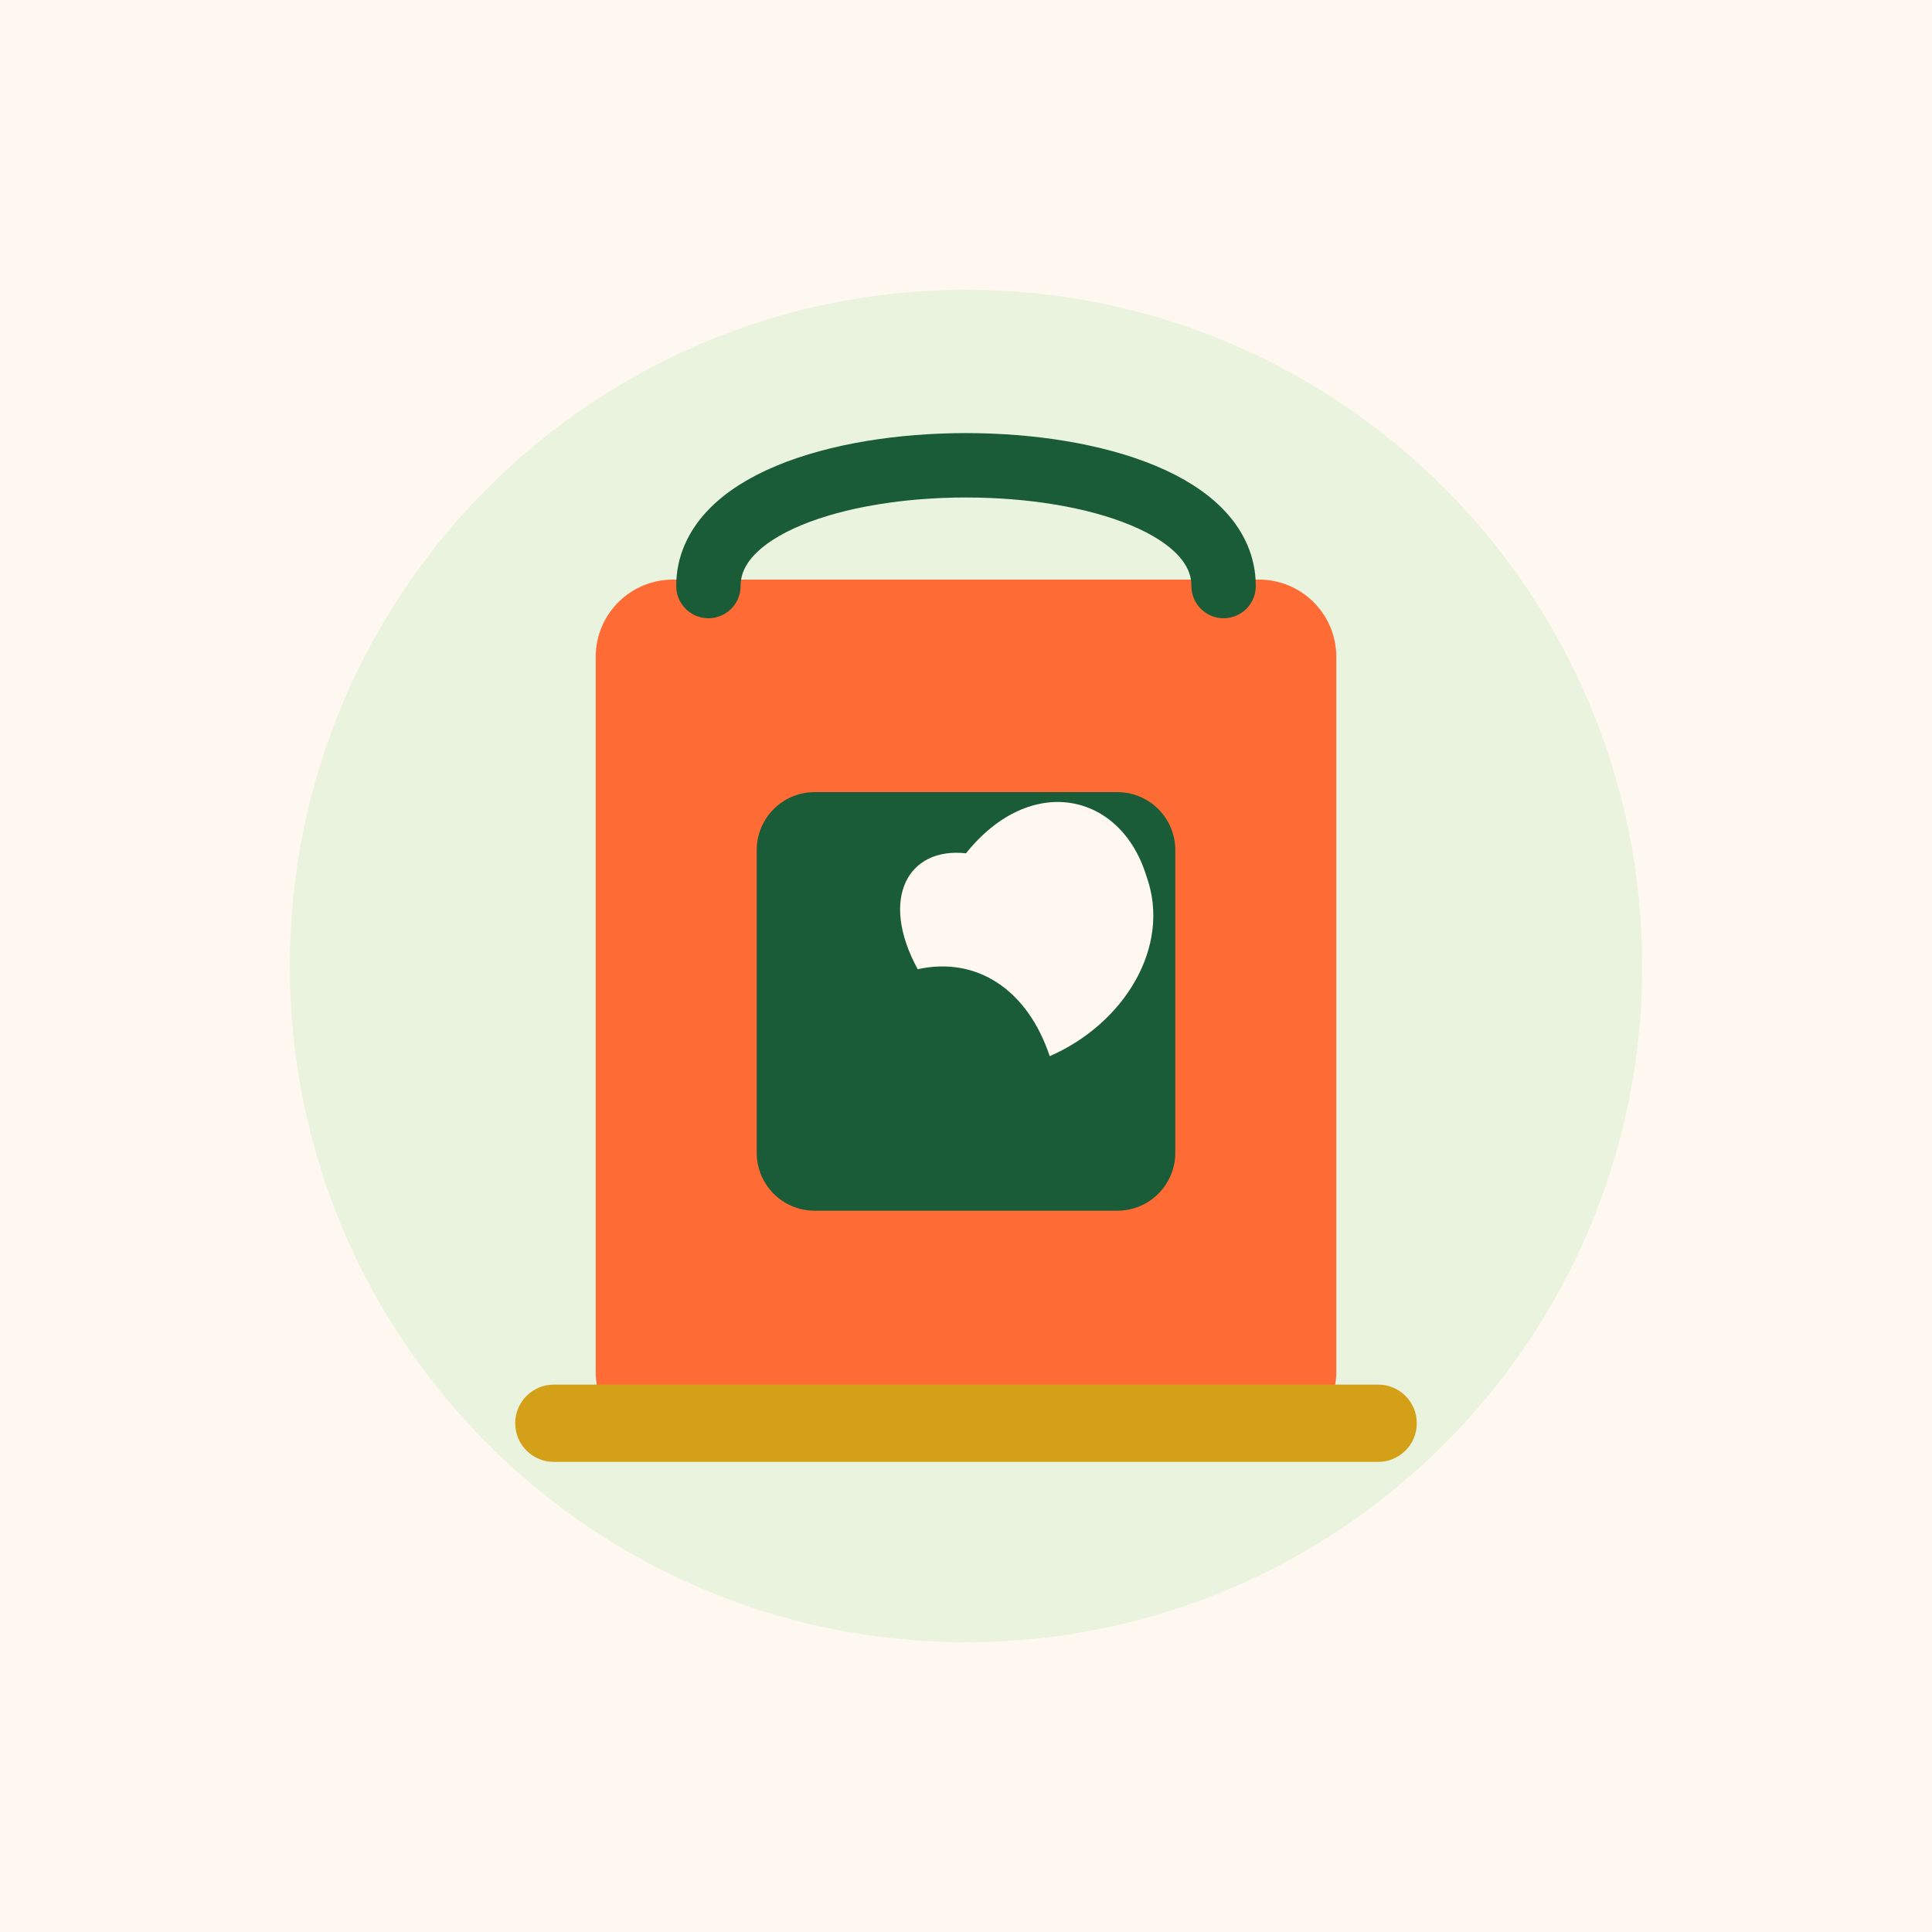
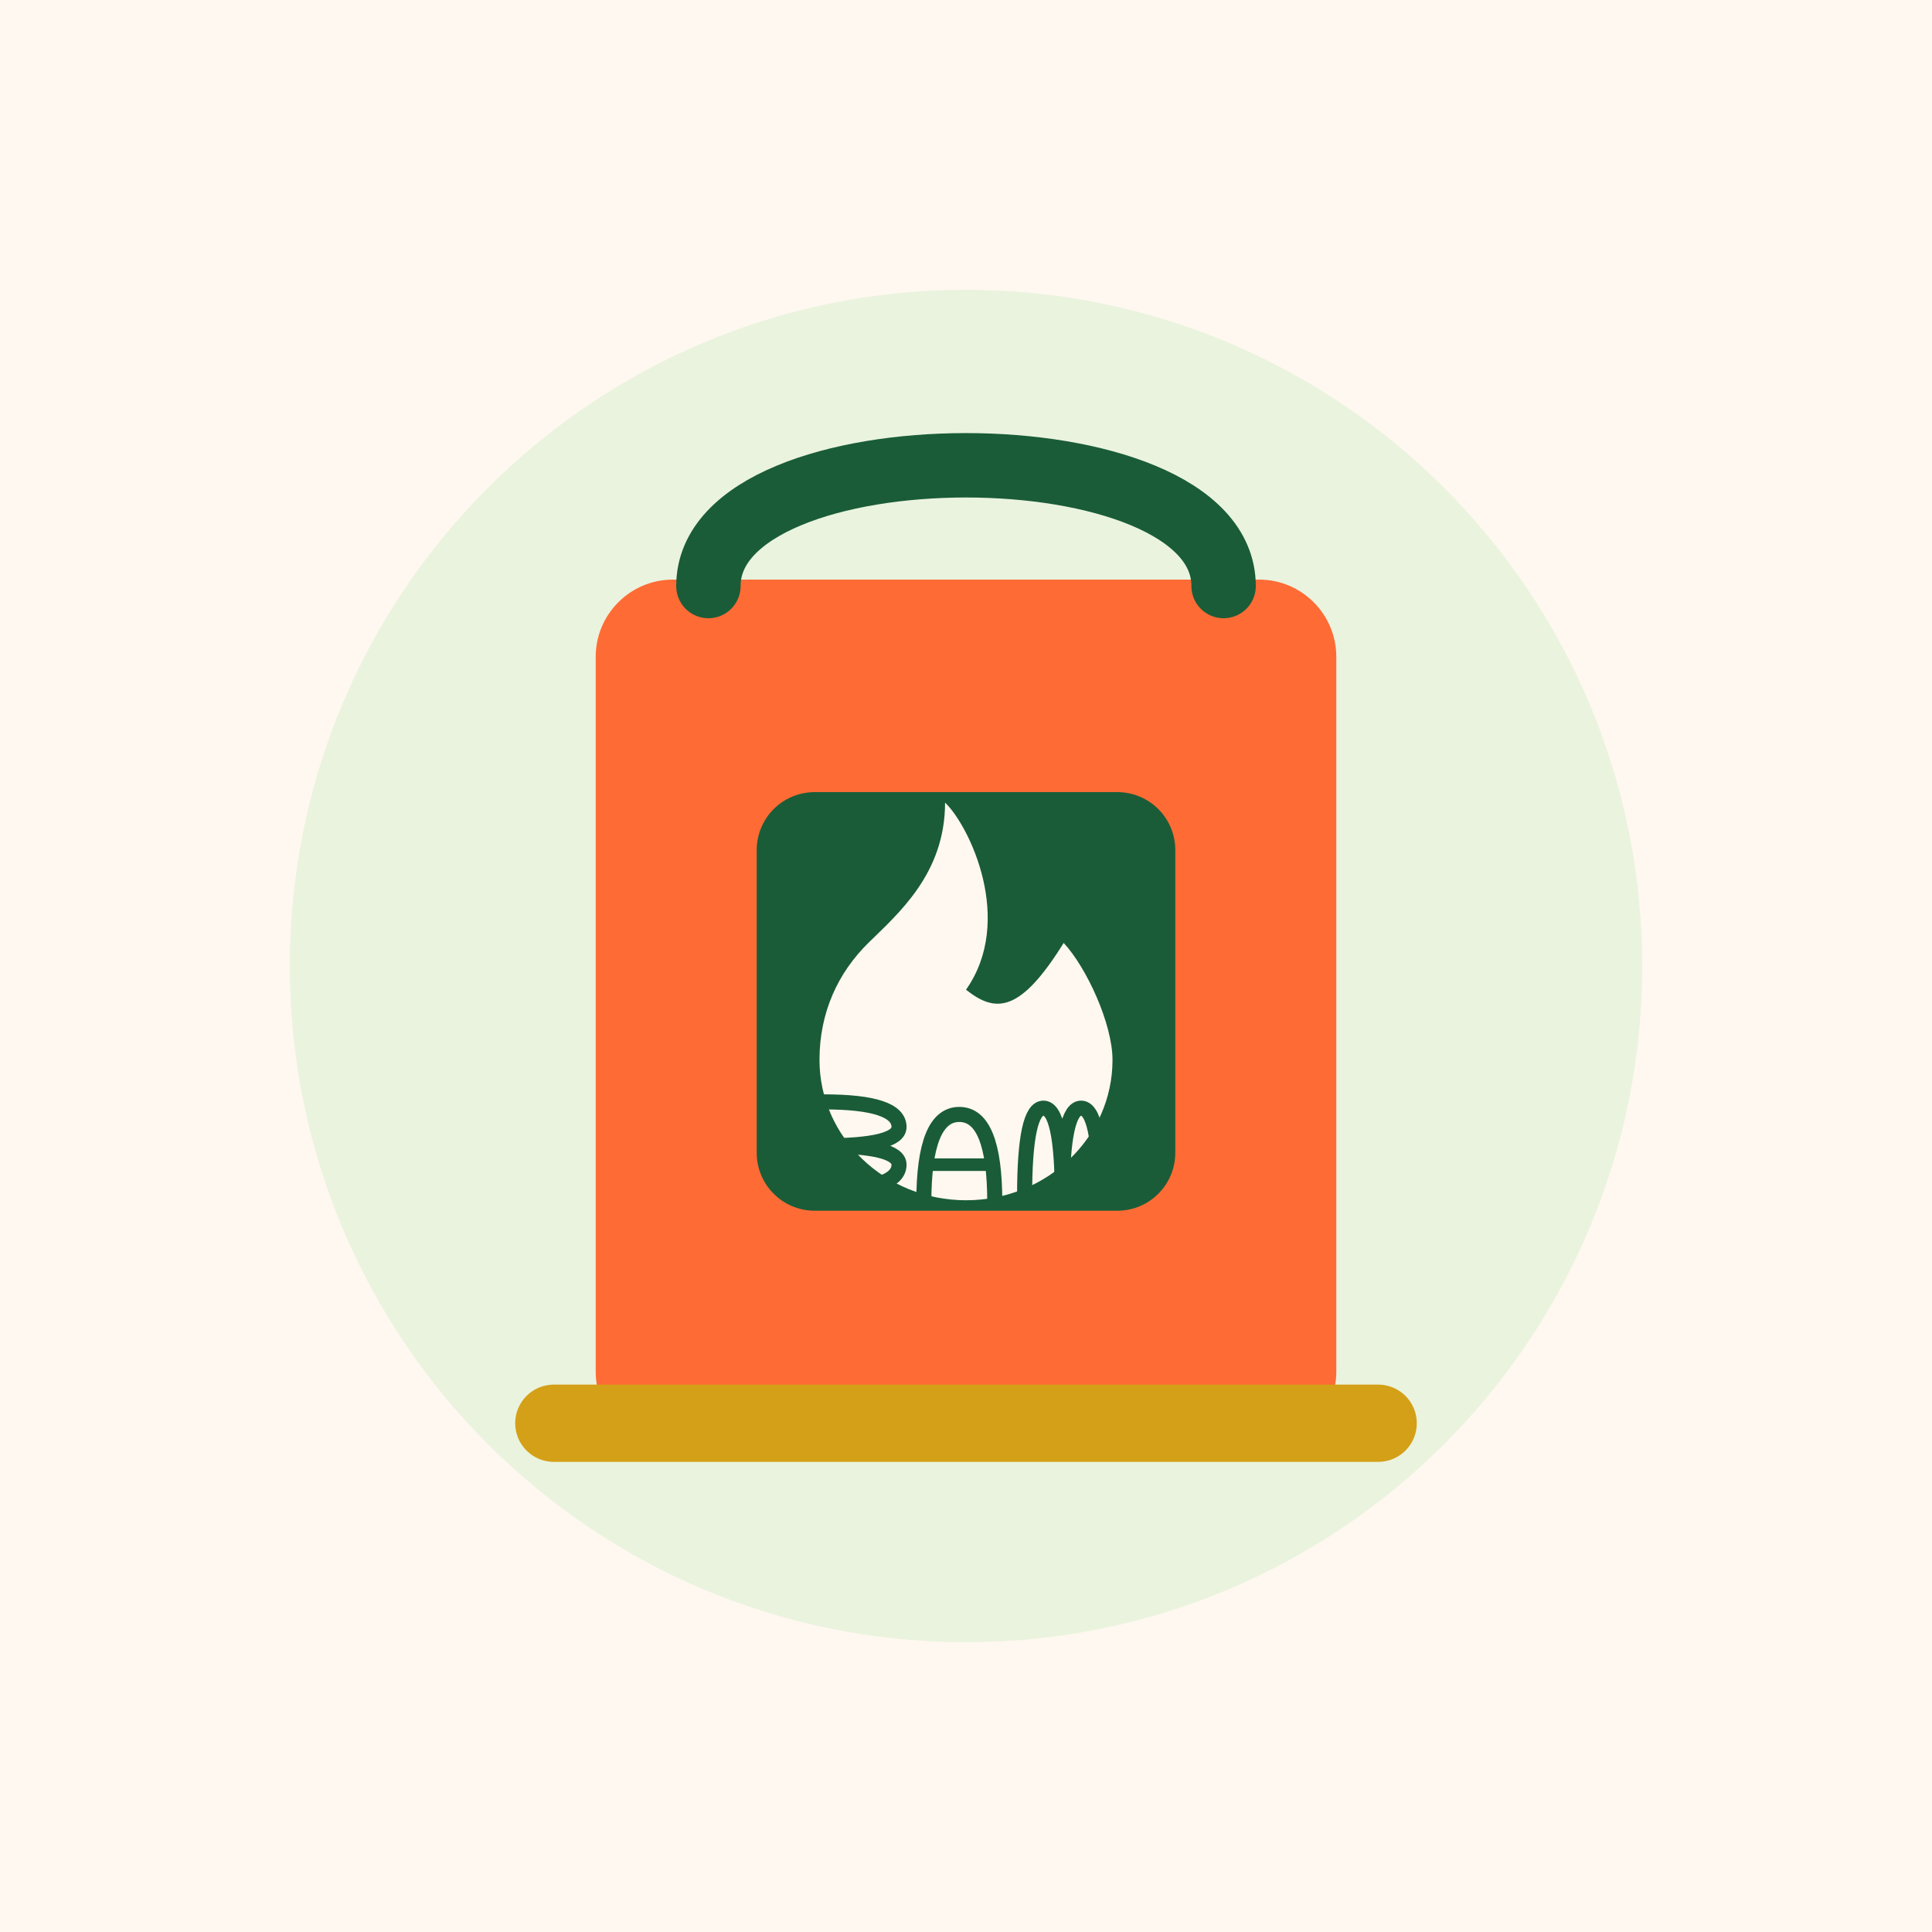
<svg xmlns="http://www.w3.org/2000/svg" width="600" height="600" viewBox="0 0 600 600" role="img" aria-label="Hero BAM Bag illustration v1">
  <rect width="600" height="600" fill="#FFF8F0" />
  <circle cx="300" cy="300" r="210" fill="#EAF3DE" />
  <rect x="185" y="180" width="230" height="270" rx="24" fill="#FF6B35" />
  <path d="M220 182 C220 132, 380 132, 380 182" fill="none" stroke="#1A5C38" stroke-width="20" stroke-linecap="round" />
  <rect x="235" y="246" width="130" height="130" rx="18" fill="#1A5C38" />
-   <path d="M300 265 C320 240, 348 246, 356 272 C364 294, 349 318, 326 328 C319 307, 303 297, 285 301 C273 279, 282 263, 300 265Z" fill="#FFF8F0" />
+   <svg x="235" y="246" width="130" height="130" viewBox="88 64 320 320">
+     <defs>
+       <mask id="hero-flame-mask" maskUnits="userSpaceOnUse" maskContentUnits="userSpaceOnUse" x="0" y="0" width="512" height="512">
+         <rect width="512" height="512" fill="white" />
+         <g transform="translate(4, 14.5) scale(0.06)" fill="none" stroke="black" stroke-width="12" stroke-linecap="round" stroke-linejoin="round">
+           <g transform="translate(10, 25)">
+             <path d="M 10 5 Q 70 5 70 25 Q 70 40 10 40 Q 70 40 70 55 Q 70 75 10 75" />
+           </g>
+           <g transform="translate(88, 35)">
+             <path d="M 11.75 75 Q 11.75 5 40 5 Q 68.25 5 68.25 75" />
+             <rect x="11.75" y="40" width="56.5" height="10" fill="black" stroke="none" />
+           </g>
+           <g transform="translate(170, 30)">
+             <path d="M 10 75 Q 10 5 25 5 Q 40 5 40 75 Q 40 5 55 5 Q 70 5 70 75" />
+           </g>
+         </g>
+       </mask>
+     </defs>
+     <g transform="translate(56, 40) scale(16)">
+       <path fill="#FFF8F0" mask="url(#hero-flame-mask)" d="M12 10.941c2.333 -3.308 .167 -7.823 -1 -8.941c0 3.395 -2.235 5.299 -3.667 6.706c-1.43 1.408 -2.333 3.294 -2.333 5.588c0 3.704 3.134 6.706 7 6.706c3.866 0 7 -3.002 7 -6.706c0 -1.712 -1.232 -4.403 -2.333 -5.588c-2.084 3.353 -3.257 3.353 -4.667 2.235" />
+     </g>
+   </svg>
  <rect x="160" y="430" width="280" height="24" rx="12" fill="#D4A017" />
</svg>
